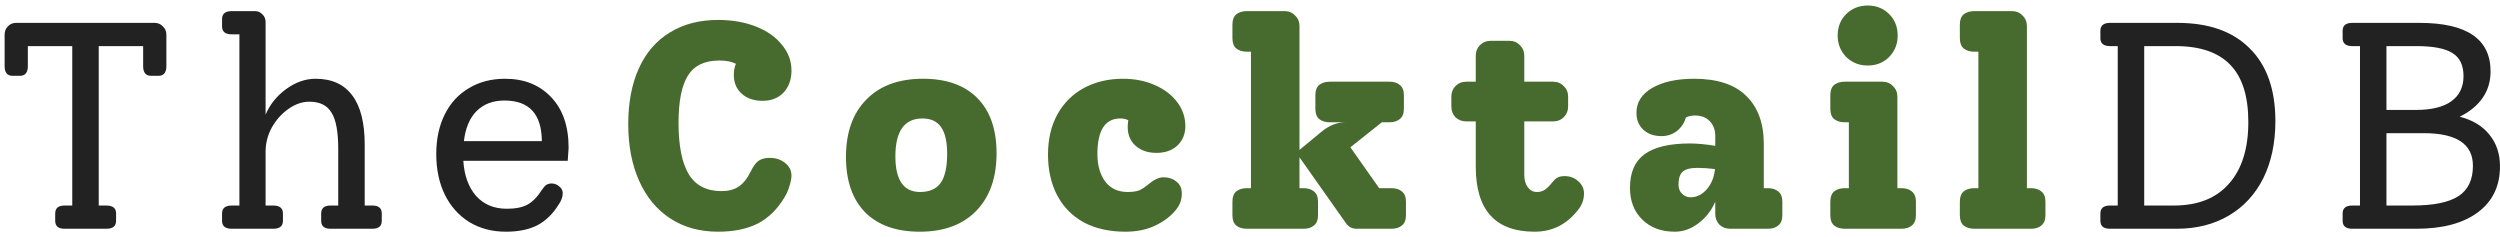
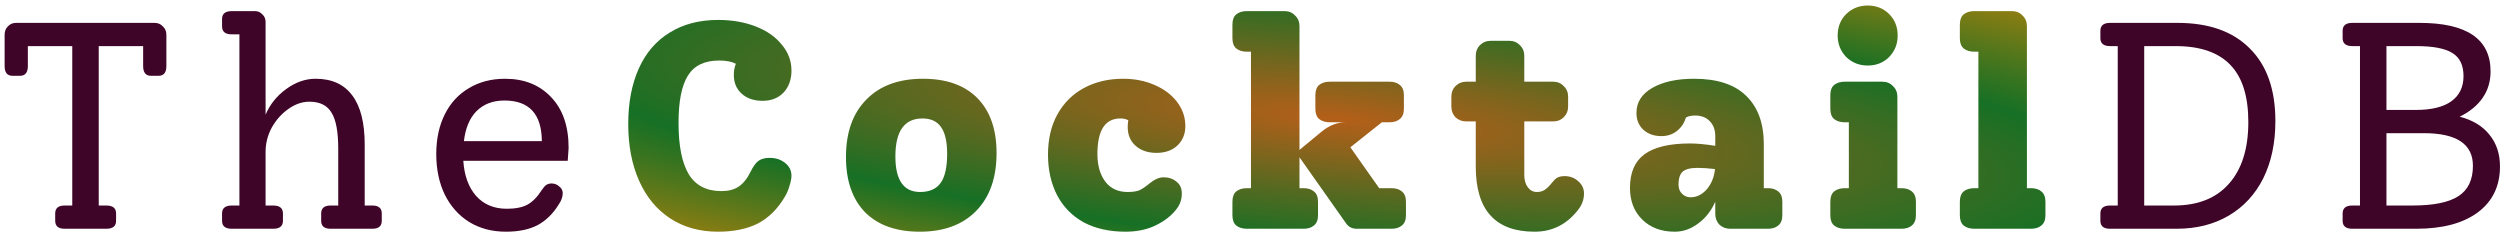
<svg xmlns="http://www.w3.org/2000/svg" width="306" height="29" viewBox="0 0 306 29" fill="none">
-   <path d="M18.925 2.8C19.333 2.8 19.669 2.944 19.933 3.232C20.221 3.496 20.365 3.832 20.365 4.24V8.092C20.365 8.884 20.041 9.28 19.393 9.28H18.493C17.845 9.28 17.521 8.884 17.521 8.092V5.644H12.085V25.156H13.021C13.813 25.156 14.209 25.48 14.209 26.128V27.028C14.209 27.676 13.813 28 13.021 28H7.909C7.141 28 6.757 27.676 6.757 27.028V26.128C6.757 25.48 7.141 25.156 7.909 25.156H8.845V5.644H3.409V8.092C3.409 8.884 3.085 9.28 2.437 9.28H1.537C0.889 9.28 0.565 8.884 0.565 8.092V4.24C0.565 3.832 0.697 3.496 0.961 3.232C1.225 2.944 1.561 2.8 1.969 2.8H18.925ZM45.576 25.156C46.344 25.156 46.728 25.48 46.728 26.128V27.028C46.728 27.676 46.344 28 45.576 28H40.464C39.696 28 39.312 27.676 39.312 27.028V26.128C39.312 25.48 39.696 25.156 40.464 25.156H41.4V18.208C41.4 16.12 41.124 14.644 40.572 13.78C40.044 12.892 39.144 12.448 37.872 12.448C36.984 12.448 36.12 12.748 35.28 13.348C34.464 13.924 33.792 14.68 33.264 15.616C32.76 16.552 32.508 17.536 32.508 18.568V25.156H33.444C34.236 25.156 34.632 25.48 34.632 26.128V27.028C34.632 27.676 34.236 28 33.444 28H28.368C27.576 28 27.18 27.676 27.18 27.028V26.128C27.18 25.48 27.576 25.156 28.368 25.156H29.304V4.204H28.368C27.576 4.204 27.18 3.88 27.18 3.232V2.332C27.18 1.684 27.576 1.36 28.368 1.36H31.212C31.572 1.36 31.872 1.492 32.112 1.756C32.376 1.996 32.508 2.308 32.508 2.692V14.032C33.036 12.784 33.876 11.74 35.028 10.9C36.18 10.06 37.38 9.64 38.628 9.64C40.62 9.64 42.12 10.324 43.128 11.692C44.136 13.036 44.64 15.04 44.64 17.704V25.156H45.576ZM69.598 18.1C69.598 18.22 69.562 18.748 69.49 19.684H56.71C56.83 21.508 57.358 22.948 58.294 24.004C59.23 25.036 60.478 25.552 62.038 25.552C63.094 25.552 63.934 25.384 64.558 25.048C65.182 24.712 65.77 24.112 66.322 23.248C66.514 22.96 66.694 22.756 66.862 22.636C67.054 22.516 67.27 22.456 67.51 22.456C67.87 22.456 68.182 22.576 68.446 22.816C68.734 23.032 68.878 23.308 68.878 23.644C68.878 24.1 68.71 24.568 68.374 25.048C67.678 26.176 66.814 27.016 65.782 27.568C64.75 28.096 63.466 28.36 61.93 28.36C60.226 28.36 58.726 27.964 57.43 27.172C56.158 26.38 55.162 25.264 54.442 23.824C53.746 22.384 53.398 20.728 53.398 18.856C53.398 17.008 53.746 15.388 54.442 13.996C55.138 12.604 56.122 11.536 57.394 10.792C58.666 10.024 60.142 9.64 61.822 9.64C64.15 9.64 66.022 10.384 67.438 11.872C68.878 13.36 69.598 15.436 69.598 18.1ZM61.75 12.304C60.334 12.304 59.194 12.736 58.33 13.6C57.49 14.44 56.974 15.664 56.782 17.272H66.322C66.298 13.96 64.774 12.304 61.75 12.304ZM266.519 2.8C270.359 2.8 273.311 3.844 275.375 5.932C277.463 7.996 278.507 10.96 278.507 14.824C278.507 17.488 278.015 19.816 277.031 21.808C276.047 23.776 274.643 25.3 272.819 26.38C270.995 27.46 268.859 28 266.411 28H258.275C257.483 28 257.087 27.676 257.087 27.028V26.128C257.087 25.48 257.483 25.156 258.275 25.156H259.211V5.644H258.275C257.483 5.644 257.087 5.32 257.087 4.672V3.772C257.087 3.124 257.483 2.8 258.275 2.8H266.519ZM266.087 25.156C269.015 25.156 271.259 24.268 272.819 22.492C274.403 20.716 275.195 18.196 275.195 14.932C275.195 11.788 274.463 9.46 272.999 7.948C271.535 6.412 269.303 5.644 266.303 5.644H262.451V25.156H266.087ZM301.066 14.284C302.65 14.692 303.862 15.424 304.702 16.48C305.566 17.536 305.998 18.832 305.998 20.368C305.998 22.768 305.098 24.64 303.298 25.984C301.498 27.328 298.978 28 295.738 28H287.926C287.134 28 286.738 27.676 286.738 27.028V26.128C286.738 25.48 287.134 25.156 287.926 25.156H288.862V5.644H287.926C287.134 5.644 286.738 5.32 286.738 4.672V3.772C286.738 3.124 287.134 2.8 287.926 2.8H296.134C301.942 2.8 304.846 4.78 304.846 8.74C304.846 9.964 304.522 11.044 303.874 11.98C303.226 12.916 302.29 13.684 301.066 14.284ZM292.102 5.644V13.456H295.702C297.598 13.456 299.038 13.108 300.022 12.412C301.03 11.692 301.534 10.66 301.534 9.316C301.534 7.996 301.09 7.06 300.202 6.508C299.314 5.932 297.838 5.644 295.774 5.644H292.102ZM295.27 25.156C297.862 25.156 299.746 24.772 300.922 24.004C302.098 23.236 302.686 22 302.686 20.296C302.686 17.632 300.682 16.3 296.674 16.3H292.102V25.156H295.27Z" fill="#222222" />
-   <path d="M94.212 19.324C94.956 19.324 95.58 19.528 96.084 19.936C96.612 20.344 96.876 20.872 96.876 21.52C96.876 21.832 96.792 22.252 96.624 22.78C96.48 23.284 96.288 23.728 96.048 24.112C95.184 25.576 94.092 26.656 92.772 27.352C91.452 28.024 89.82 28.36 87.876 28.36C85.644 28.36 83.7 27.82 82.044 26.74C80.388 25.66 79.116 24.124 78.228 22.132C77.34 20.14 76.896 17.824 76.896 15.184C76.896 12.568 77.328 10.3 78.192 8.38C79.056 6.46 80.316 4.996 81.972 3.988C83.628 2.956 85.608 2.44 87.912 2.44C89.592 2.44 91.116 2.704 92.484 3.232C93.852 3.76 94.92 4.504 95.688 5.464C96.48 6.4 96.876 7.456 96.876 8.632C96.876 9.736 96.552 10.636 95.904 11.332C95.256 12.004 94.404 12.34 93.348 12.34C92.292 12.34 91.44 12.052 90.792 11.476C90.144 10.9 89.82 10.132 89.82 9.172C89.82 8.668 89.904 8.212 90.072 7.804C89.568 7.54 88.884 7.408 88.02 7.408C86.244 7.408 84.972 8.02 84.204 9.244C83.436 10.468 83.052 12.4 83.052 15.04C83.052 17.848 83.472 19.948 84.312 21.34C85.152 22.708 86.484 23.392 88.308 23.392C89.148 23.392 89.844 23.212 90.396 22.852C90.972 22.468 91.464 21.856 91.872 21.016C92.208 20.344 92.532 19.9 92.844 19.684C93.18 19.444 93.636 19.324 94.212 19.324ZM112.583 28.36C109.703 28.36 107.471 27.568 105.887 25.984C104.327 24.376 103.547 22.12 103.547 19.216C103.547 16.216 104.375 13.876 106.031 12.196C107.687 10.492 110.003 9.64 112.979 9.64C115.859 9.64 118.079 10.432 119.639 12.016C121.199 13.6 121.979 15.844 121.979 18.748C121.979 21.748 121.151 24.1 119.495 25.804C117.839 27.508 115.535 28.36 112.583 28.36ZM112.619 23.5C113.771 23.5 114.611 23.128 115.139 22.384C115.667 21.64 115.931 20.452 115.931 18.82C115.931 17.332 115.679 16.24 115.175 15.544C114.695 14.848 113.939 14.5 112.907 14.5C110.699 14.5 109.595 16.048 109.595 19.144C109.595 22.048 110.603 23.5 112.619 23.5ZM142.423 21.7C143.047 21.7 143.575 21.88 144.007 22.24C144.439 22.576 144.655 23.056 144.655 23.68C144.655 24.4 144.439 25.036 144.007 25.588C143.407 26.38 142.567 27.04 141.487 27.568C140.431 28.096 139.183 28.36 137.743 28.36C135.775 28.36 134.071 27.976 132.631 27.208C131.215 26.416 130.135 25.312 129.391 23.896C128.647 22.456 128.275 20.8 128.275 18.928C128.275 17.032 128.659 15.388 129.427 13.996C130.219 12.58 131.311 11.5 132.703 10.756C134.095 10.012 135.679 9.64 137.455 9.64C138.871 9.64 140.155 9.892 141.307 10.396C142.483 10.9 143.407 11.596 144.079 12.484C144.751 13.372 145.087 14.356 145.087 15.436C145.087 16.396 144.763 17.188 144.115 17.812C143.467 18.412 142.615 18.712 141.559 18.712C140.503 18.712 139.651 18.424 139.003 17.848C138.355 17.272 138.031 16.504 138.031 15.544C138.031 15.328 138.055 15.052 138.103 14.716C137.839 14.572 137.515 14.5 137.131 14.5C135.259 14.5 134.323 15.952 134.323 18.856C134.323 20.248 134.647 21.376 135.295 22.24C135.943 23.08 136.855 23.5 138.031 23.5C138.631 23.5 139.111 23.428 139.471 23.284C139.831 23.116 140.239 22.84 140.695 22.456C141.319 21.952 141.895 21.7 142.423 21.7ZM170.325 23.032C170.853 23.032 171.273 23.164 171.585 23.428C171.921 23.692 172.089 24.112 172.089 24.688V26.344C172.089 26.92 171.921 27.34 171.585 27.604C171.273 27.868 170.853 28 170.325 28H166.041C165.777 28 165.525 27.94 165.285 27.82C165.069 27.7 164.889 27.532 164.745 27.316L159.057 19.252V23.032H159.561C160.089 23.032 160.509 23.164 160.821 23.428C161.157 23.692 161.325 24.112 161.325 24.688V26.344C161.325 26.92 161.157 27.34 160.821 27.604C160.509 27.868 160.089 28 159.561 28H152.613C152.085 28 151.653 27.868 151.317 27.604C151.005 27.34 150.849 26.92 150.849 26.344V24.688C150.849 24.112 151.005 23.692 151.317 23.428C151.653 23.164 152.085 23.032 152.613 23.032H153.117V6.328H152.613C152.085 6.328 151.653 6.196 151.317 5.932C151.005 5.668 150.849 5.248 150.849 4.672V3.016C150.849 2.44 151.005 2.02 151.317 1.756C151.653 1.492 152.085 1.36 152.613 1.36H157.221C157.749 1.36 158.181 1.54 158.517 1.9C158.877 2.236 159.057 2.668 159.057 3.196V18.352L161.757 16.12C162.693 15.352 163.665 14.968 164.673 14.968H162.765C162.237 14.968 161.805 14.836 161.469 14.572C161.157 14.308 161.001 13.888 161.001 13.312V11.656C161.001 11.08 161.157 10.66 161.469 10.396C161.805 10.132 162.237 10 162.765 10H170.073C170.601 10 171.021 10.132 171.333 10.396C171.669 10.66 171.837 11.08 171.837 11.656V13.312C171.837 13.888 171.669 14.308 171.333 14.572C171.021 14.836 170.601 14.968 170.073 14.968H169.137L165.285 18.028L168.813 23.032H170.325ZM191.505 21.556C192.153 21.556 192.705 21.76 193.161 22.168C193.641 22.576 193.881 23.08 193.881 23.68C193.881 24.376 193.665 25.012 193.233 25.588C191.841 27.436 190.041 28.36 187.833 28.36C183.033 28.36 180.633 25.708 180.633 20.404V14.86H179.481C178.953 14.86 178.509 14.692 178.149 14.356C177.813 13.996 177.645 13.552 177.645 13.024V11.836C177.645 11.308 177.813 10.876 178.149 10.54C178.509 10.18 178.953 10 179.481 10H180.633V6.832C180.633 6.304 180.801 5.872 181.137 5.536C181.497 5.176 181.941 4.996 182.469 4.996H184.737C185.265 4.996 185.697 5.176 186.033 5.536C186.393 5.872 186.573 6.304 186.573 6.832V10H190.101C190.629 10 191.061 10.18 191.397 10.54C191.757 10.876 191.937 11.308 191.937 11.836V13.024C191.937 13.552 191.757 13.996 191.397 14.356C191.061 14.692 190.629 14.86 190.101 14.86H186.573V21.412C186.573 22.036 186.717 22.54 187.005 22.924C187.293 23.308 187.665 23.5 188.121 23.5C188.481 23.5 188.793 23.416 189.057 23.248C189.321 23.08 189.597 22.816 189.885 22.456C190.125 22.144 190.353 21.916 190.569 21.772C190.809 21.628 191.121 21.556 191.505 21.556ZM216.393 23.032C216.921 23.032 217.341 23.164 217.653 23.428C217.989 23.692 218.157 24.112 218.157 24.688V26.344C218.157 26.92 217.989 27.34 217.653 27.604C217.341 27.868 216.921 28 216.393 28H211.785C211.257 28 210.813 27.832 210.453 27.496C210.117 27.136 209.949 26.692 209.949 26.164V24.688C209.469 25.792 208.773 26.68 207.861 27.352C206.973 28.024 206.013 28.36 204.981 28.36C203.349 28.36 202.029 27.868 201.021 26.884C200.013 25.9 199.509 24.604 199.509 22.996C199.509 21.124 200.097 19.756 201.273 18.892C202.473 18.004 204.333 17.56 206.853 17.56C207.717 17.56 208.749 17.656 209.949 17.848V16.66C209.949 15.892 209.721 15.28 209.265 14.824C208.833 14.368 208.233 14.14 207.465 14.14C207.009 14.14 206.637 14.224 206.349 14.392C206.157 15.064 205.785 15.616 205.233 16.048C204.705 16.456 204.081 16.66 203.361 16.66C202.449 16.66 201.705 16.396 201.129 15.868C200.577 15.34 200.301 14.656 200.301 13.816C200.301 12.52 200.949 11.5 202.245 10.756C203.541 10.012 205.245 9.64 207.357 9.64C210.189 9.64 212.313 10.336 213.729 11.728C215.169 13.12 215.889 15.088 215.889 17.632V23.032H216.393ZM206.925 24.148C207.669 24.148 208.329 23.824 208.905 23.176C209.481 22.504 209.817 21.676 209.913 20.692C209.097 20.596 208.377 20.548 207.753 20.548C206.913 20.548 206.313 20.704 205.953 21.016C205.617 21.328 205.449 21.856 205.449 22.6C205.449 23.056 205.593 23.428 205.881 23.716C206.169 24.004 206.517 24.148 206.925 24.148ZM228.603 8.02C227.571 8.02 226.695 7.672 225.975 6.976C225.279 6.256 224.931 5.38 224.931 4.348C224.931 3.292 225.279 2.416 225.975 1.72C226.695 1.024 227.571 0.676 228.603 0.676C229.659 0.676 230.535 1.024 231.231 1.72C231.927 2.416 232.275 3.292 232.275 4.348C232.275 5.38 231.927 6.256 231.231 6.976C230.535 7.672 229.659 8.02 228.603 8.02ZM225.795 28C225.267 28 224.835 27.868 224.499 27.604C224.187 27.34 224.031 26.92 224.031 26.344V24.688C224.031 24.112 224.187 23.692 224.499 23.428C224.835 23.164 225.267 23.032 225.795 23.032H226.299V14.968H225.795C225.267 14.968 224.835 14.836 224.499 14.572C224.187 14.308 224.031 13.888 224.031 13.312V11.656C224.031 11.08 224.187 10.66 224.499 10.396C224.835 10.132 225.267 10 225.795 10H230.403C230.931 10 231.363 10.18 231.699 10.54C232.059 10.876 232.239 11.308 232.239 11.836V23.032H232.743C233.271 23.032 233.691 23.164 234.003 23.428C234.339 23.692 234.507 24.112 234.507 24.688V26.344C234.507 26.92 234.339 27.34 234.003 27.604C233.691 27.868 233.271 28 232.743 28H225.795ZM241.65 28C241.122 28 240.69 27.868 240.354 27.604C240.042 27.34 239.886 26.92 239.886 26.344V24.688C239.886 24.112 240.042 23.692 240.354 23.428C240.69 23.164 241.122 23.032 241.65 23.032H242.154V6.328H241.65C241.122 6.328 240.69 6.196 240.354 5.932C240.042 5.668 239.886 5.248 239.886 4.672V3.016C239.886 2.44 240.042 2.02 240.354 1.756C240.69 1.492 241.122 1.36 241.65 1.36H246.258C246.786 1.36 247.218 1.54 247.554 1.9C247.914 2.236 248.094 2.668 248.094 3.196V23.032H248.598C249.126 23.032 249.546 23.164 249.858 23.428C250.194 23.692 250.362 24.112 250.362 24.688V26.344C250.362 26.92 250.194 27.34 249.858 27.604C249.546 27.868 249.126 28 248.598 28H241.65Z" fill="#476A2E" />
+   <path d="M18.925 2.8C19.333 2.8 19.669 2.944 19.933 3.232C20.221 3.496 20.365 3.832 20.365 4.24V8.092C20.365 8.884 20.041 9.28 19.393 9.28H18.493C17.845 9.28 17.521 8.884 17.521 8.092V5.644H12.085V25.156H13.021C13.813 25.156 14.209 25.48 14.209 26.128V27.028C14.209 27.676 13.813 28 13.021 28H7.909C7.141 28 6.757 27.676 6.757 27.028V26.128C6.757 25.48 7.141 25.156 7.909 25.156H8.845V5.644H3.409V8.092C3.409 8.884 3.085 9.28 2.437 9.28H1.537C0.889 9.28 0.565 8.884 0.565 8.092V4.24C0.565 3.832 0.697 3.496 0.961 3.232C1.225 2.944 1.561 2.8 1.969 2.8H18.925ZM45.576 25.156C46.344 25.156 46.728 25.48 46.728 26.128V27.028C46.728 27.676 46.344 28 45.576 28H40.464C39.696 28 39.312 27.676 39.312 27.028V26.128C39.312 25.48 39.696 25.156 40.464 25.156H41.4V18.208C41.4 16.12 41.124 14.644 40.572 13.78C40.044 12.892 39.144 12.448 37.872 12.448C36.984 12.448 36.12 12.748 35.28 13.348C34.464 13.924 33.792 14.68 33.264 15.616C32.76 16.552 32.508 17.536 32.508 18.568V25.156H33.444C34.236 25.156 34.632 25.48 34.632 26.128V27.028C34.632 27.676 34.236 28 33.444 28H28.368C27.576 28 27.18 27.676 27.18 27.028V26.128C27.18 25.48 27.576 25.156 28.368 25.156H29.304V4.204H28.368C27.576 4.204 27.18 3.88 27.18 3.232V2.332C27.18 1.684 27.576 1.36 28.368 1.36H31.212C31.572 1.36 31.872 1.492 32.112 1.756C32.376 1.996 32.508 2.308 32.508 2.692V14.032C33.036 12.784 33.876 11.74 35.028 10.9C36.18 10.06 37.38 9.64 38.628 9.64C40.62 9.64 42.12 10.324 43.128 11.692C44.136 13.036 44.64 15.04 44.64 17.704V25.156H45.576ZM69.598 18.1C69.598 18.22 69.562 18.748 69.49 19.684H56.71C56.83 21.508 57.358 22.948 58.294 24.004C59.23 25.036 60.478 25.552 62.038 25.552C63.094 25.552 63.934 25.384 64.558 25.048C65.182 24.712 65.77 24.112 66.322 23.248C66.514 22.96 66.694 22.756 66.862 22.636C67.054 22.516 67.27 22.456 67.51 22.456C67.87 22.456 68.182 22.576 68.446 22.816C68.734 23.032 68.878 23.308 68.878 23.644C68.878 24.1 68.71 24.568 68.374 25.048C67.678 26.176 66.814 27.016 65.782 27.568C64.75 28.096 63.466 28.36 61.93 28.36C60.226 28.36 58.726 27.964 57.43 27.172C56.158 26.38 55.162 25.264 54.442 23.824C53.746 22.384 53.398 20.728 53.398 18.856C53.398 17.008 53.746 15.388 54.442 13.996C55.138 12.604 56.122 11.536 57.394 10.792C58.666 10.024 60.142 9.64 61.822 9.64C64.15 9.64 66.022 10.384 67.438 11.872C68.878 13.36 69.598 15.436 69.598 18.1ZM61.75 12.304C60.334 12.304 59.194 12.736 58.33 13.6C57.49 14.44 56.974 15.664 56.782 17.272H66.322C66.298 13.96 64.774 12.304 61.75 12.304ZM266.519 2.8C270.359 2.8 273.311 3.844 275.375 5.932C277.463 7.996 278.507 10.96 278.507 14.824C278.507 17.488 278.015 19.816 277.031 21.808C276.047 23.776 274.643 25.3 272.819 26.38C270.995 27.46 268.859 28 266.411 28H258.275C257.483 28 257.087 27.676 257.087 27.028V26.128C257.087 25.48 257.483 25.156 258.275 25.156H259.211V5.644H258.275C257.483 5.644 257.087 5.32 257.087 4.672V3.772C257.087 3.124 257.483 2.8 258.275 2.8H266.519ZM266.087 25.156C269.015 25.156 271.259 24.268 272.819 22.492C274.403 20.716 275.195 18.196 275.195 14.932C275.195 11.788 274.463 9.46 272.999 7.948C271.535 6.412 269.303 5.644 266.303 5.644H262.451V25.156H266.087ZM301.066 14.284C302.65 14.692 303.862 15.424 304.702 16.48C305.566 17.536 305.998 18.832 305.998 20.368C305.998 22.768 305.098 24.64 303.298 25.984C301.498 27.328 298.978 28 295.738 28H287.926C287.134 28 286.738 27.676 286.738 27.028V26.128C286.738 25.48 287.134 25.156 287.926 25.156H288.862V5.644H287.926C287.134 5.644 286.738 5.32 286.738 4.672V3.772C286.738 3.124 287.134 2.8 287.926 2.8H296.134C301.942 2.8 304.846 4.78 304.846 8.74C304.846 9.964 304.522 11.044 303.874 11.98C303.226 12.916 302.29 13.684 301.066 14.284ZM292.102 5.644V13.456H295.702C297.598 13.456 299.038 13.108 300.022 12.412C301.03 11.692 301.534 10.66 301.534 9.316C301.534 7.996 301.09 7.06 300.202 6.508C299.314 5.932 297.838 5.644 295.774 5.644H292.102ZM295.27 25.156C297.862 25.156 299.746 24.772 300.922 24.004C302.098 23.236 302.686 22 302.686 20.296C302.686 17.632 300.682 16.3 296.674 16.3H292.102V25.156H295.27Z" fill="#3F0528" />
+   <path d="M94.212 19.324C94.956 19.324 95.58 19.528 96.084 19.936C96.612 20.344 96.876 20.872 96.876 21.52C96.876 21.832 96.792 22.252 96.624 22.78C96.48 23.284 96.288 23.728 96.048 24.112C95.184 25.576 94.092 26.656 92.772 27.352C91.452 28.024 89.82 28.36 87.876 28.36C85.644 28.36 83.7 27.82 82.044 26.74C80.388 25.66 79.116 24.124 78.228 22.132C77.34 20.14 76.896 17.824 76.896 15.184C76.896 12.568 77.328 10.3 78.192 8.38C79.056 6.46 80.316 4.996 81.972 3.988C83.628 2.956 85.608 2.44 87.912 2.44C89.592 2.44 91.116 2.704 92.484 3.232C93.852 3.76 94.92 4.504 95.688 5.464C96.48 6.4 96.876 7.456 96.876 8.632C96.876 9.736 96.552 10.636 95.904 11.332C95.256 12.004 94.404 12.34 93.348 12.34C92.292 12.34 91.44 12.052 90.792 11.476C90.144 10.9 89.82 10.132 89.82 9.172C89.82 8.668 89.904 8.212 90.072 7.804C89.568 7.54 88.884 7.408 88.02 7.408C86.244 7.408 84.972 8.02 84.204 9.244C83.436 10.468 83.052 12.4 83.052 15.04C83.052 17.848 83.472 19.948 84.312 21.34C85.152 22.708 86.484 23.392 88.308 23.392C89.148 23.392 89.844 23.212 90.396 22.852C90.972 22.468 91.464 21.856 91.872 21.016C92.208 20.344 92.532 19.9 92.844 19.684C93.18 19.444 93.636 19.324 94.212 19.324ZM112.583 28.36C109.703 28.36 107.471 27.568 105.887 25.984C104.327 24.376 103.547 22.12 103.547 19.216C103.547 16.216 104.375 13.876 106.031 12.196C107.687 10.492 110.003 9.64 112.979 9.64C115.859 9.64 118.079 10.432 119.639 12.016C121.199 13.6 121.979 15.844 121.979 18.748C121.979 21.748 121.151 24.1 119.495 25.804C117.839 27.508 115.535 28.36 112.583 28.36ZM112.619 23.5C113.771 23.5 114.611 23.128 115.139 22.384C115.667 21.64 115.931 20.452 115.931 18.82C115.931 17.332 115.679 16.24 115.175 15.544C114.695 14.848 113.939 14.5 112.907 14.5C110.699 14.5 109.595 16.048 109.595 19.144C109.595 22.048 110.603 23.5 112.619 23.5ZM142.423 21.7C143.047 21.7 143.575 21.88 144.007 22.24C144.439 22.576 144.655 23.056 144.655 23.68C144.655 24.4 144.439 25.036 144.007 25.588C143.407 26.38 142.567 27.04 141.487 27.568C140.431 28.096 139.183 28.36 137.743 28.36C135.775 28.36 134.071 27.976 132.631 27.208C131.215 26.416 130.135 25.312 129.391 23.896C128.647 22.456 128.275 20.8 128.275 18.928C128.275 17.032 128.659 15.388 129.427 13.996C130.219 12.58 131.311 11.5 132.703 10.756C134.095 10.012 135.679 9.64 137.455 9.64C138.871 9.64 140.155 9.892 141.307 10.396C142.483 10.9 143.407 11.596 144.079 12.484C144.751 13.372 145.087 14.356 145.087 15.436C145.087 16.396 144.763 17.188 144.115 17.812C143.467 18.412 142.615 18.712 141.559 18.712C140.503 18.712 139.651 18.424 139.003 17.848C138.355 17.272 138.031 16.504 138.031 15.544C138.031 15.328 138.055 15.052 138.103 14.716C137.839 14.572 137.515 14.5 137.131 14.5C135.259 14.5 134.323 15.952 134.323 18.856C134.323 20.248 134.647 21.376 135.295 22.24C135.943 23.08 136.855 23.5 138.031 23.5C138.631 23.5 139.111 23.428 139.471 23.284C139.831 23.116 140.239 22.84 140.695 22.456C141.319 21.952 141.895 21.7 142.423 21.7ZM170.325 23.032C170.853 23.032 171.273 23.164 171.585 23.428C171.921 23.692 172.089 24.112 172.089 24.688V26.344C172.089 26.92 171.921 27.34 171.585 27.604C171.273 27.868 170.853 28 170.325 28H166.041C165.777 28 165.525 27.94 165.285 27.82C165.069 27.7 164.889 27.532 164.745 27.316L159.057 19.252V23.032H159.561C160.089 23.032 160.509 23.164 160.821 23.428C161.157 23.692 161.325 24.112 161.325 24.688V26.344C161.325 26.92 161.157 27.34 160.821 27.604C160.509 27.868 160.089 28 159.561 28H152.613C152.085 28 151.653 27.868 151.317 27.604C151.005 27.34 150.849 26.92 150.849 26.344V24.688C150.849 24.112 151.005 23.692 151.317 23.428C151.653 23.164 152.085 23.032 152.613 23.032H153.117V6.328H152.613C152.085 6.328 151.653 6.196 151.317 5.932C151.005 5.668 150.849 5.248 150.849 4.672V3.016C150.849 2.44 151.005 2.02 151.317 1.756C151.653 1.492 152.085 1.36 152.613 1.36H157.221C157.749 1.36 158.181 1.54 158.517 1.9C158.877 2.236 159.057 2.668 159.057 3.196V18.352L161.757 16.12C162.693 15.352 163.665 14.968 164.673 14.968H162.765C162.237 14.968 161.805 14.836 161.469 14.572C161.157 14.308 161.001 13.888 161.001 13.312V11.656C161.001 11.08 161.157 10.66 161.469 10.396C161.805 10.132 162.237 10 162.765 10H170.073C170.601 10 171.021 10.132 171.333 10.396C171.669 10.66 171.837 11.08 171.837 11.656V13.312C171.837 13.888 171.669 14.308 171.333 14.572C171.021 14.836 170.601 14.968 170.073 14.968H169.137L165.285 18.028L168.813 23.032H170.325ZM191.505 21.556C192.153 21.556 192.705 21.76 193.161 22.168C193.641 22.576 193.881 23.08 193.881 23.68C193.881 24.376 193.665 25.012 193.233 25.588C191.841 27.436 190.041 28.36 187.833 28.36C183.033 28.36 180.633 25.708 180.633 20.404V14.86H179.481C178.953 14.86 178.509 14.692 178.149 14.356C177.813 13.996 177.645 13.552 177.645 13.024V11.836C177.645 11.308 177.813 10.876 178.149 10.54C178.509 10.18 178.953 10 179.481 10H180.633V6.832C180.633 6.304 180.801 5.872 181.137 5.536C181.497 5.176 181.941 4.996 182.469 4.996H184.737C185.265 4.996 185.697 5.176 186.033 5.536C186.393 5.872 186.573 6.304 186.573 6.832V10H190.101C190.629 10 191.061 10.18 191.397 10.54C191.757 10.876 191.937 11.308 191.937 11.836V13.024C191.937 13.552 191.757 13.996 191.397 14.356C191.061 14.692 190.629 14.86 190.101 14.86H186.573V21.412C186.573 22.036 186.717 22.54 187.005 22.924C187.293 23.308 187.665 23.5 188.121 23.5C188.481 23.5 188.793 23.416 189.057 23.248C189.321 23.08 189.597 22.816 189.885 22.456C190.125 22.144 190.353 21.916 190.569 21.772C190.809 21.628 191.121 21.556 191.505 21.556ZM216.393 23.032C216.921 23.032 217.341 23.164 217.653 23.428C217.989 23.692 218.157 24.112 218.157 24.688V26.344C218.157 26.92 217.989 27.34 217.653 27.604C217.341 27.868 216.921 28 216.393 28H211.785C211.257 28 210.813 27.832 210.453 27.496C210.117 27.136 209.949 26.692 209.949 26.164V24.688C209.469 25.792 208.773 26.68 207.861 27.352C206.973 28.024 206.013 28.36 204.981 28.36C203.349 28.36 202.029 27.868 201.021 26.884C200.013 25.9 199.509 24.604 199.509 22.996C199.509 21.124 200.097 19.756 201.273 18.892C202.473 18.004 204.333 17.56 206.853 17.56C207.717 17.56 208.749 17.656 209.949 17.848V16.66C209.949 15.892 209.721 15.28 209.265 14.824C208.833 14.368 208.233 14.14 207.465 14.14C207.009 14.14 206.637 14.224 206.349 14.392C206.157 15.064 205.785 15.616 205.233 16.048C204.705 16.456 204.081 16.66 203.361 16.66C202.449 16.66 201.705 16.396 201.129 15.868C200.577 15.34 200.301 14.656 200.301 13.816C200.301 12.52 200.949 11.5 202.245 10.756C203.541 10.012 205.245 9.64 207.357 9.64C210.189 9.64 212.313 10.336 213.729 11.728C215.169 13.12 215.889 15.088 215.889 17.632V23.032H216.393ZM206.925 24.148C207.669 24.148 208.329 23.824 208.905 23.176C209.481 22.504 209.817 21.676 209.913 20.692C209.097 20.596 208.377 20.548 207.753 20.548C206.913 20.548 206.313 20.704 205.953 21.016C205.617 21.328 205.449 21.856 205.449 22.6C205.449 23.056 205.593 23.428 205.881 23.716C206.169 24.004 206.517 24.148 206.925 24.148ZM228.603 8.02C227.571 8.02 226.695 7.672 225.975 6.976C225.279 6.256 224.931 5.38 224.931 4.348C224.931 3.292 225.279 2.416 225.975 1.72C226.695 1.024 227.571 0.676 228.603 0.676C229.659 0.676 230.535 1.024 231.231 1.72C231.927 2.416 232.275 3.292 232.275 4.348C232.275 5.38 231.927 6.256 231.231 6.976C230.535 7.672 229.659 8.02 228.603 8.02ZM225.795 28C225.267 28 224.835 27.868 224.499 27.604C224.187 27.34 224.031 26.92 224.031 26.344V24.688C224.031 24.112 224.187 23.692 224.499 23.428C224.835 23.164 225.267 23.032 225.795 23.032H226.299V14.968H225.795C225.267 14.968 224.835 14.836 224.499 14.572C224.187 14.308 224.031 13.888 224.031 13.312V11.656C224.031 11.08 224.187 10.66 224.499 10.396C224.835 10.132 225.267 10 225.795 10H230.403C230.931 10 231.363 10.18 231.699 10.54C232.059 10.876 232.239 11.308 232.239 11.836V23.032H232.743C233.271 23.032 233.691 23.164 234.003 23.428C234.339 23.692 234.507 24.112 234.507 24.688V26.344C234.507 26.92 234.339 27.34 234.003 27.604C233.691 27.868 233.271 28 232.743 28H225.795ZM241.65 28C241.122 28 240.69 27.868 240.354 27.604C240.042 27.34 239.886 26.92 239.886 26.344V24.688C239.886 24.112 240.042 23.692 240.354 23.428C240.69 23.164 241.122 23.032 241.65 23.032H242.154V6.328H241.65C241.122 6.328 240.69 6.196 240.354 5.932C240.042 5.668 239.886 5.248 239.886 4.672V3.016C239.886 2.44 240.042 2.02 240.354 1.756C240.69 1.492 241.122 1.36 241.65 1.36H246.258C246.786 1.36 247.218 1.54 247.554 1.9C247.914 2.236 248.094 2.668 248.094 3.196V23.032H248.598C249.126 23.032 249.546 23.164 249.858 23.428C250.194 23.692 250.362 24.112 250.362 24.688V26.344C250.362 26.92 250.194 27.34 249.858 27.604C249.546 27.868 249.126 28 248.598 28H241.65Z" fill="url(#paint0_angular)" />
+   <defs>
+     <radialGradient id="paint0_angular" cx="0" cy="0" r="1" gradientUnits="userSpaceOnUse" gradientTransform="translate(163.629 14.518) rotate(95.0279) scale(64.2291 402.455)">
+       <stop stop-color="#921560" />
+       <stop offset="0" stop-color="#B45F19" />
+       <stop offset="0.24" stop-color="#167025" />
+       <stop offset="0.505" stop-color="#FA8900" />
+       <stop offset="0.714" stop-color="#7E0E22" />
+       <stop offset="1" stop-color="#0E2F4D" />
+     </radialGradient>
+   </defs>
</svg>
